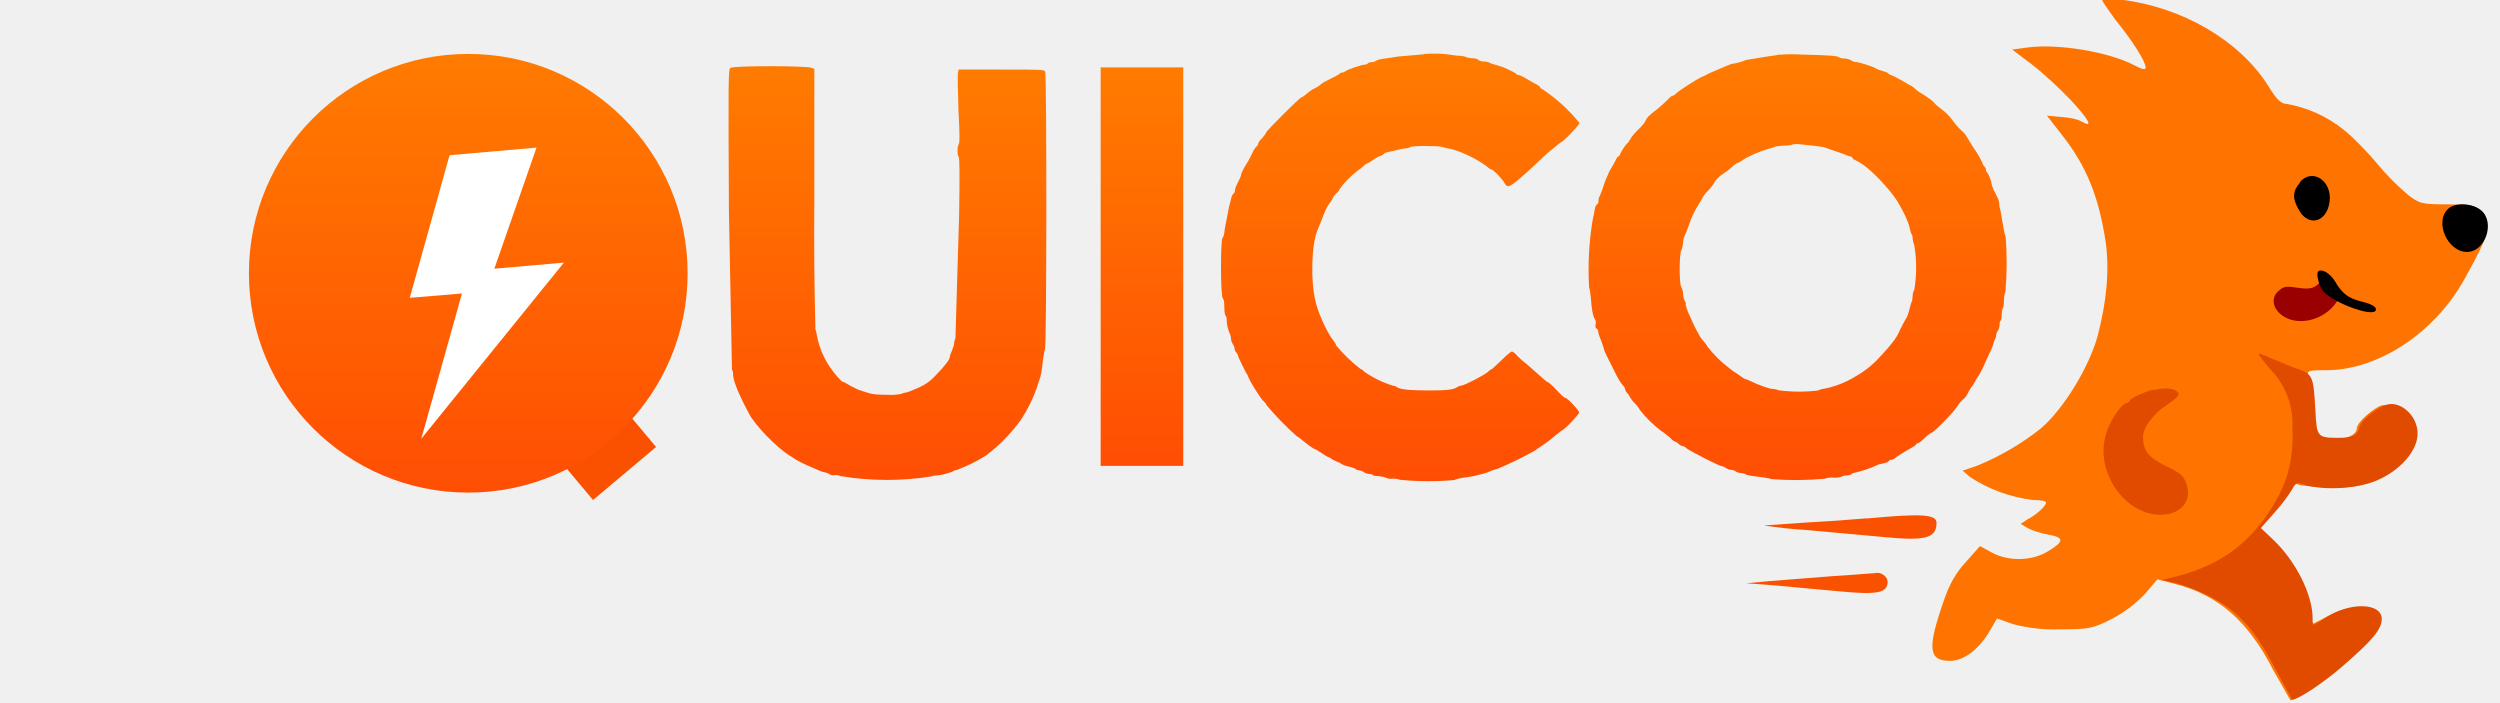
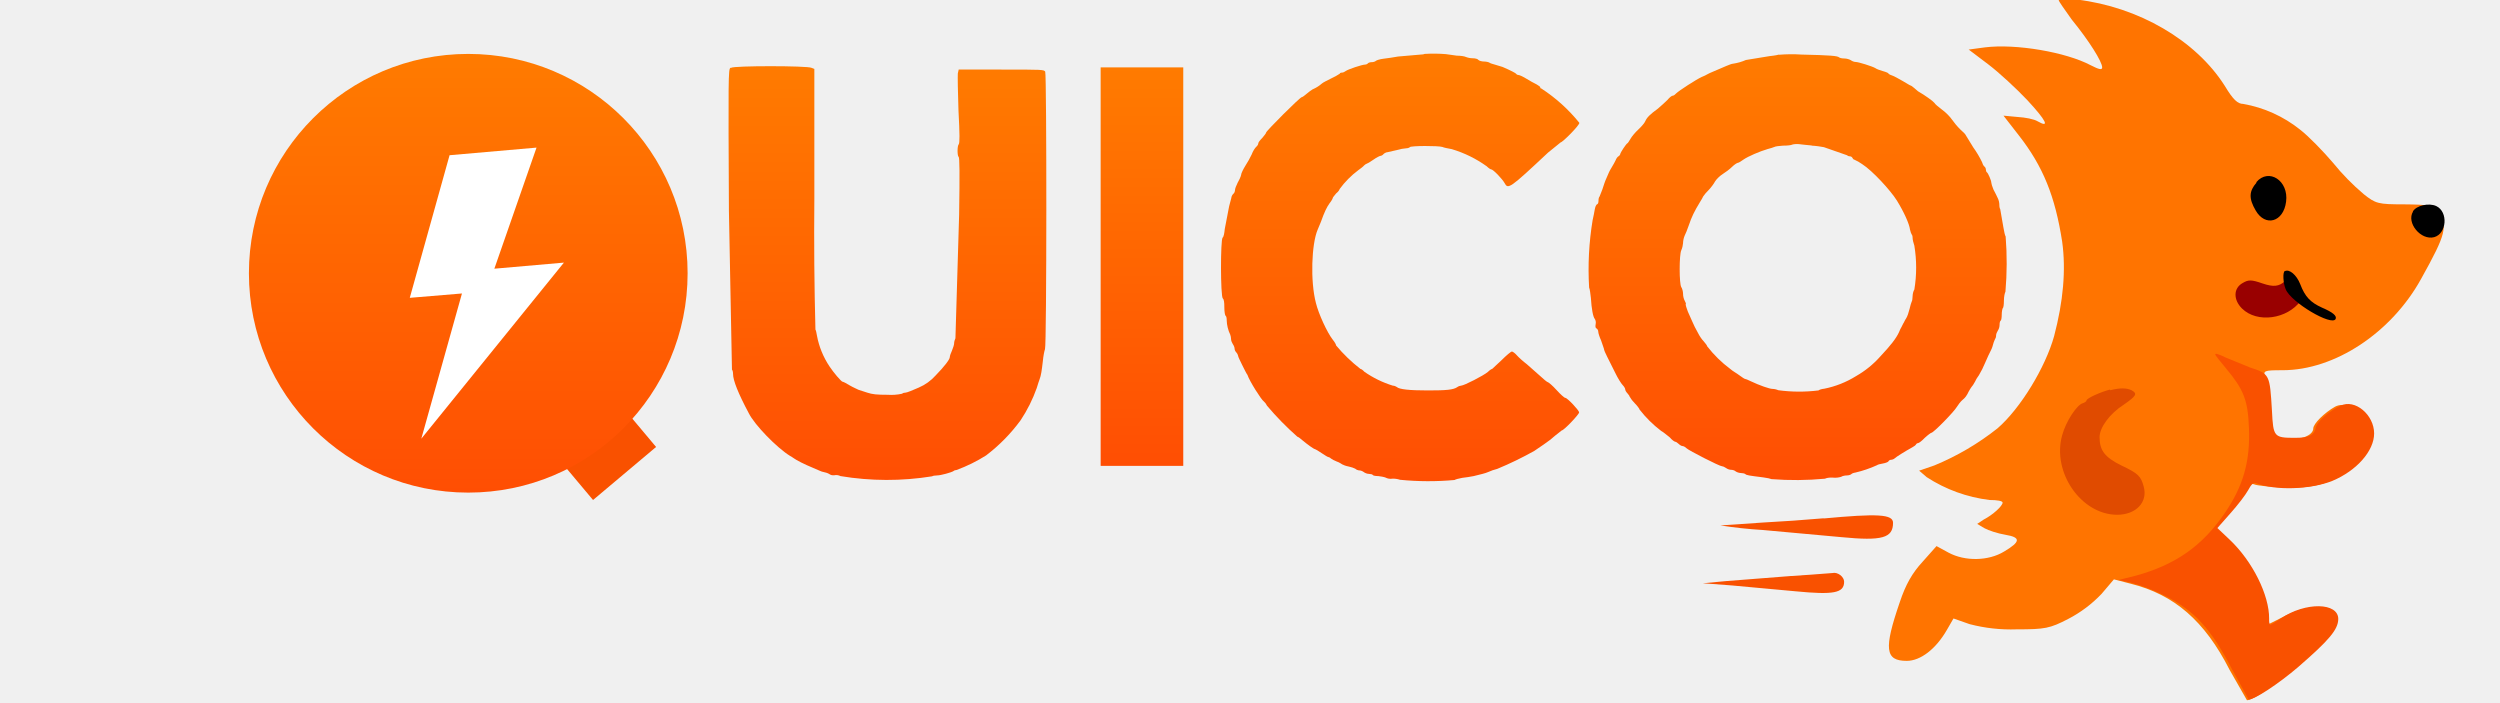
<svg xmlns="http://www.w3.org/2000/svg" width="1150" height="323" stroke="#000" stroke-linecap="round" stroke-linejoin="round" fill="#fff" fill-rule="evenodd">
  <defs>
    <linearGradient id="A" x1="50%" y1="0%" x2="50%" y2="100%">
      <stop offset="0%" stop-color="#ff7b00" />
      <stop offset="100%" stop-color="#ff4e03" />
    </linearGradient>
  </defs>
-   <g class="C" stroke="none">
+   <g stroke="none">
    <path fill="#f95100" d="M253.5 207l29-24.4 19.3 23-29 24.4z" />
    <g fill="url(#A)">
-       <g class="B" fill-rule="nonzero">
+       <g fill-rule="nonzero">
        <path d="M654.7 25l-11.6 1c-2 .4-5 .8-6.6 1-1.7.2-3.3.7-3.6 1-.4.4-1.3.6-2 .6-.7 0-1.6.3-1.7.6-.2.2-.7.5-1.2.5-1.4 0-8 2.2-9 3-.5.4-1.2.7-1.7.7s-1 .2-1 .5a27 27 0 0 1-3.8 2.1c-2 1-4 2-4.4 2.4a16 16 0 0 1-4.3 2.7c-.5.3-1.8 1.2-2.7 2s-2 1.6-2.3 1.6c-.8 0-16.4 15.6-16.4 16.3 0 .4-1 1.5-1.8 2.5-1 1-1.8 2-1.8 2.5s-.5 1.2-1 1.6c-.6.6-1.5 2-2 3.4a47 47 0 0 1-2.9 5.2c-1 1.6-2 3.6-2 4.3-.2 1-1 2.5-1.6 3.6-.6 1.2-1.2 2.7-1.2 3.3s-.3 1.4-.7 1.7-1 1.3-1 2l-1 3.8-2 10.4c-.2 2-.5 3.7-1 4-1 1-1 27 .1 28 .5.4.7 1.6.7 4.2 0 2 .3 3.6.6 3.8.3.1.5 1 .5 2.2 0 1.8.7 4.7 1.6 6.4.2.5.4 1.5.4 2.2 0 .6.4 1.6.8 2.2.4.5.8 1.5.8 2 0 .7.4 1.4.8 1.8s.7 1 .8 1.5c0 .5 1 2.4 2 4.5 1 2 2 4 2.3 4.3 1 3 6.5 11.6 7.5 12.2.3.2 1 1 1.5 2a137 137 0 0 0 14 14.3c.3 0 1.4.8 2.4 1.7 2.4 2 5.2 4 5.7 4 .2 0 1.5.8 3 1.8s2.8 1.8 3 1.8 1 .3 1.3.7c.5.4 1.7 1 2.7 1.4 1 .3 2 1 2.5 1.3.5.3 1.8.8 3 1 1 .2 2.5.7 3 1 .5.5 1.4.8 2 .8s1.5.4 2 .8c.5.4 1.6.8 2.4.8.7 0 1.5.2 1.7.5.1.3 1.3.5 2.5.5 1 .1 2.7.4 3.4.7.7.4 2 .7 3 .5.8-.1 2.5.1 3.6.5a132 132 0 0 0 25.1.1c.4-.3 2-.7 3.6-1a64 64 0 0 0 5.2-.8l4-1c.8-.2 2.2-.6 3-1 .8-.4 2.5-1 3.8-1.3a158 158 0 0 0 17.1-8.3l4.4-3a48 48 0 0 0 5.4-4.2l2.8-2.2c1 0 8-7.4 8-8.3S721 183 720 183c-.4 0-2.2-1.6-4-3.6s-3.7-3.6-4-3.6-2-1.4-3.7-3l-6-5.3c-1.6-1.2-3.6-3-4.5-4-.8-1-2-1.8-2.3-1.8-.5 0-2.6 1.8-4.8 4l-4.3 4c-.3 0-1.2.6-2 1.4-2 1.7-11 6.3-12.3 6.3-.4 0-1.3.3-1.8.7-1.8 1.2-4.8 1.5-13.5 1.5-8.5 0-13.2-.5-14.3-1.6-.4-.3-1.2-.6-1.8-.6a47 47 0 0 1-13.1-6.4c-.7-.8-1.5-1.3-1.8-1.3a72 72 0 0 1-11.2-10.8c0-.4-.6-1.5-1.5-2.6-2.6-3.3-6.6-12-7.8-17-2.6-10-2-27 .8-33.6l1.5-3.6c1.6-4.5 2.7-6.8 4-8.6 1-1.2 1.5-2.3 1.5-2.5s.7-1 1.5-2c1-.8 1.6-1.7 1.6-2a41 41 0 0 1 8.6-8.7c1-.7 2.3-1.7 2.7-2.2.4-.4 1-.8 1.2-.8.2 0 1.6-.8 3-1.8s3-1.8 3.3-1.8 1-.3 1.3-.7 1.3-1 2-1l4.4-1a20 20 0 0 1 4.3-.8c.6 0 1.4-.3 1.5-.5.4-.7 13.2-.7 15-.1.6.3 2.6.7 4.3 1a54 54 0 0 1 16.1 7.9c.8.8 1.7 1.4 2 1.4 1 0 5.3 4.6 6.2 6.3 1.6 3 2.3 2.6 20-14l5.8-4.7c1-.1 8.8-8 8.6-9a75 75 0 0 0-17.5-15.8c-.3 0-.5-.2-.5-.6 0-.2-.8-.8-1.7-1.3a60 60 0 0 1-4.5-2.5c-1.6-1-3.3-1.8-3.8-1.8-.4 0-1-.3-1-.5-.3-.4-2.6-1.6-6.3-3.2l-3.3-1c-1.3-.3-2.6-.8-2.8-1-.3-.2-1.4-.5-2.4-.5-1 0-2.2-.3-2.6-.7-.3-.5-1.5-.8-2.7-.8a9 9 0 0 1-3.1-.6c-.5-.3-2.5-.6-4.2-.6l-5-.7a69 69 0 0 0-9.8-.1z" />
        <path d="M818.5 25c-.2.2-2.2.6-4.4.8l-11 1.8a23 23 0 0 1-5.9 1.7c-.5 0-1.8.5-3 1-1.8.8-3.3 1.4-7 3-.4.1-1 .5-1.5.7a20 20 0 0 1-2.9 1.4c-2.6 1.2-10.5 6.3-11.8 7.6-.5.5-1 1-1.5 1s-1.5.8-2.5 2c-1 1-3 2.8-4.4 4-3.7 2.7-5 4-5.8 5.8-.3.8-1.8 2.5-3.2 3.8s-3 3.2-3.6 4.3c-.6 1-1.2 2-1.4 2-.6.3-3.3 4.4-3.3 5 0 .2-.3.7-.8 1s-1 1-1.3 1.8c-.5 1-.8 1.6-2 3.6-.4.6-.8 1.4-1 1.8l-1.3 3c-.5 1-1.3 3.4-1.8 5l-1.3 3.3c-.3.3-.5 1-.5 2s-.3 1.5-.7 1.6c-.4.2-.8 1.2-1 2.3s-.6 3.4-1 5a139 139 0 0 0-1.6 31c.3.6.6 2.7.8 4.7.3 5 1 8.8 1.8 9.7.4.6.6 1.5.4 2.4-.2 1.2-.1 1.7.4 2 .4.2.8.8.8 1.5 0 .6.6 2.5 1.3 4l1.3 3.8c0 .5.7 2.2 1.5 3.7l3.7 7.4c1.2 2.5 2.8 5 3.4 5.6.7.7 1.2 1.6 1.2 2 0 .5.5 1.3 1 1.8.5.6 1 1.2 1 1.5a14 14 0 0 0 2.3 3c1.3 1.3 2.3 2.7 2.3 3a54 54 0 0 0 9.9 9.8c1 .5 2.7 2 4 3 1 1.2 2.2 2 2.5 2 .4 0 1 .5 1.6 1 .5.5 1.3 1 1.8 1s1.3.5 1.8 1c1 1 15.2 8.3 16.4 8.3.4 0 1.2.4 1.8.8.5.4 1.5.8 2.2.8.8 0 1.8.3 2.3.8.6.4 1.7.7 2.4.7s1.6.2 2 .5c.4.5 1.8.7 8.2 1.5 1.7.2 3.4.6 3.8.8a144 144 0 0 0 24.6-.2c.5-.3 2-.6 3.5-.5 1.5.2 3.3-.1 4-.4.6-.4 1.8-.6 2.6-.6s1.7-.3 2-.6 1-.6 1.8-.7a53 53 0 0 0 10-3.4c.3-.3 1.6-.6 2.8-.8s2.4-.7 2.5-1c.2-.4.7-.7 1.2-.7s1.3-.3 1.7-.7c.6-.6 4.4-3 8-5 .8-.4 1.6-1 1.8-1.4s.7-.6 1-.6c.3 0 1.7-1 3-2.4 1.4-1.3 2.8-2.3 3-2.3 1 0 10.4-9.6 11.8-12 .6-1 1.7-2.4 2.4-3 1.3-1 2.2-2.2 3-4 .2-.4 1-1.8 2-3 .7-1.2 1.4-2.3 1.4-2.5 0-.1.6-1 1.3-2a44 44 0 0 0 2.9-5.8c1-2.3 2-4.5 2.3-5 .3-.5 1-2 1.3-3.3.3-1.3 1-2.6 1-2.7.2-.2.4-.8.4-1.5 0-.6.4-1.6.8-2.2a5 5 0 0 0 .8-2.6c0-1 .2-1.8.5-2 .3-.1.5-1.4.5-2.8s.3-2.7.5-3c.3-.1.5-1.7.5-3.5 0-1.7.4-3.5.7-4a154 154 0 0 0 .1-25.4c-.3-.4-.7-2.2-1-4l-1.5-8.6c-.2-.2-.4-1-.4-2s-.3-2.2-.7-3c-.5-1-1.3-2.8-2-4-.6-1.4-1-2.8-1-3.2 0-1-1.5-4.4-2-4.7-.3-.2-.5-.8-.5-1.3s-.3-1.2-.8-1.5c-.4-.4-.8-1.3-1-2a45 45 0 0 0-4-6.7l-3.5-5.7c0-.2-1-1.3-2.4-2.5a33 33 0 0 1-3.9-4.6c-.8-1.2-2.8-3.3-4.5-4.5-1.6-1.2-3.3-2.6-3.6-3.2-.6-.8-4.5-3.6-7.5-5.3l-2-1.7c-.7-.6-1.3-1-1.5-1s-1.8-1-3.5-2c-1.8-1-4-2.3-5-2.6s-1.7-.8-1.7-1c0-.1-1-.6-2.5-1s-3-1-3.5-1.4c-1.4-.8-7.7-2.8-9-2.8-.7 0-1.7-.4-2.2-.8-.6-.4-2-.8-3-.8s-2-.2-2.4-.5c-.7-.7-4-1-17.3-1.3a70 70 0 0 0-10.5.1zm15 42c2 .1 4.5.5 5.5.7l10.6 3.7c.2.2.7.5 1.3.5.5 0 1 .3 1.2.7s.5.8.8.8a21 21 0 0 1 3.7 2.1c4.7 3 13 12 16 16.8 3.2 5.2 5.7 10.7 6 13.3.2 1 .6 2 .8 2.3.2.1.4.8.4 1.6s.4 2.3.8 3.5a62 62 0 0 1 0 20.2c-.4.5-.8 2-.8 3 0 1-.2 2.3-.4 2.5-.2.4-.7 2-1 3.4-.4 1.6-1 3.5-1.6 4.4-.6.8-1 2-1.3 2.3l-.8 1.6c-.3.4-.8 1.5-1.2 2.5-1.3 2.8-3.8 6-8.5 11a44 44 0 0 1-11.2 9.1 44 44 0 0 1-14.6 5.8c-1.2.1-2.4.5-2.7.8a72 72 0 0 1-18.5-.1c-.6-.3-1.8-.6-2.6-.6-1.4 0-6-1.6-10.2-3.6-1.2-.6-2.2-1-2.5-1-.2 0-1.3-.7-2.5-1.6-1.3-1-3.2-2-4.3-3a55 55 0 0 1-10.6-10.4c0-.3-.8-1.4-1.6-2.3-1-1-2-2.6-2.6-3.8l-1.5-2.8-1.2-2.6-2-4.5c-.6-1.5-1-3-1-3.2.3-.3 0-1-.4-1.7s-.8-2-.8-3.3c0-1-.4-2.5-.8-3-1-1.5-1-15 0-17a10 10 0 0 0 .8-3.2c0-1 .3-2.5.7-3.4.4-.7 1.3-3 2-5 1.2-3.6 2.5-6.3 5-10.4.7-1 1.4-2.4 1.6-2.8a19 19 0 0 1 2.4-2.8c1-1 2.5-3 3-4 .6-1 2.2-2.6 3.5-3.4s3.3-2.3 4.4-3.4c1-1 2.3-1.8 2.6-1.8.4 0 1.5-.7 2.6-1.5 2.2-1.5 7.3-3.7 11-4.8 1.3-.3 2.7-.8 3.2-1 .5-.3 2.4-.5 4-.6 2 0 3.8-.2 4.3-.5.6-.2 2-.3 3-.2 1.2.2 3.8.4 5.7.6z" />
        <path d="M336 31.2c-1 .6-1 5-.7 65.8l1.4 73c.3.3.5 1.2.5 2 0 3 2.4 9 7.2 18 2.7 5.5 13 16 19 19.7.6.3 1.3.8 1.6 1 1.3 1 5.3 3 8.5 4.3l3.7 1.6c.3.2 1.3.5 2.3.7s2 .7 2.4 1c.4.3 1.3.4 2 .3.8-.2 2 0 2.7.4a130 130 0 0 0 42.2.1c.2-.2 1.2-.4 2.2-.4 1.8 0 6.7-1.4 7.6-2 .3-.3 1-.5 1.4-.5a72 72 0 0 0 13.6-6.7 79 79 0 0 0 15.9-16.2 68 68 0 0 0 7.4-14.8c.5-1.6 1-3.3 1.3-4 .7-1.8 1-4 1.5-8.3.2-2.3.7-4.8 1-5.6.8-2 .8-126 .1-127.6-.5-1-1.3-1-20.2-1h-19.6l-.4 1.8c-.1 1 0 8.6.3 17 .6 11.2.6 15 .1 15.6-.7.7-.7 5.4 0 5.8.4.3.5 7.5.2 26.6l-1.7 56.8c-.3.6-.6 1.6-.6 2.3s-.5 2.2-1 3.4c-.5 1-1 2.5-1 3 0 1-2.4 4.2-6.5 8.4a22 22 0 0 1-7.8 5.6c-2.7 1.2-5.4 2.3-6 2.3s-1.4.2-1.6.5a23 23 0 0 1-6.7.5c-5 0-7-.2-9.4-1l-4-1.3c-.5-.3-2.3-1-4-2-1.6-1-3-1.7-3.3-1.7-.6 0-4.3-4.4-6-7a38 38 0 0 1-5.8-14.2c-.2-1.3-.5-2.6-.7-2.8a1676 1676 0 0 1-.5-60.1V31.7l-1.3-.5c-2-1-36-1-37 0z" />
      </g>
      <circle cx="215.4" cy="125.7" r="100.9" />
      <path d="M506.3 31h38v183.3h-38z" />
    </g>
-     <g class="B" fill-rule="nonzero">
+     <g fill-rule="nonzero">
      <path d="M188.5 137l18.3-65.6 40-3.5-19.4 55.7 32-2.8-65.6 81 18.7-66.8z" />
-       <path d="M967 0c0 .7 3 4.7 6 9 8 9.8 14 19.4 14 22 0 1.3-1.4 1-5.3-1-11.3-6-34.4-10-48.7-8.2l-7.4 1 9 6.8c5 3.8 13 11.2 18 16.5 8.7 9.4 10.5 13 4.7 9.7-1.6-1-5.7-1.8-9.3-2l-6.4-.6 7 9c11.3 14.4 16.8 28.3 20 49 1.8 13 .5 27.4-3.7 43.4-4 14.4-15.5 33.3-26 42.4a121 121 0 0 1-29.1 17.1l-7 2.4 3.5 3a68 68 0 0 0 28.9 10.5c3.4 0 6 .4 6 1.2 0 1.5-4.4 5.6-8.7 7.8l-3 2 3.4 2c1.8 1 6 2.4 9.6 3 7.2 1.2 7 3.2-.6 7.7-7.2 4.4-18 4.6-25.6.5l-5.5-3-6.4 7.2c-4.8 5.2-7.8 10.5-10.5 18.6-7.4 21.5-6.8 27 3.2 27 6.3 0 13.4-5.4 18.5-14.3l3-5.2 7.4 2.6a75 75 0 0 0 21.7 2.4c13 0 15.2-.4 23.7-4.8a58 58 0 0 0 15.3-11.5l5.7-6.7 7.7 2c20 5 34 17 45.5 39.6l8 14c4.4 0 25.2-16.5 34.4-27.2 11-13 1.3-20.3-16-12l-8 4c-.6.1-1.4-2-2-5.3-2-12-8.7-24.5-17.8-33.3l-5-5 6-6.8 7.7-10.7c1.2-2.7 2.3-3.7 4-3 1.3.6 7.7 1.2 14.4 1.5 15.5.5 24.4-3 32.7-12.2 6.4-7.5 7.7-14 3.7-20-3.2-4.8-9.7-7.2-13.6-5-4.8 2.7-10 7.8-10 10 0 4.7-12.8 7-17.4 3-1.6-1.2-2.6-5-3-12.4-.4-6-1-12-1.7-14-1-3.2-.7-3.4 8-3.4 24 0 50-17.2 63.7-42 11.7-21 12.4-24.3 7.6-30.7-2.5-3.2-4-3.5-15.5-3.6-11.8 0-13-.3-18.5-4.7a108 108 0 0 1-14.1-14.4c-4.5-5.3-11.3-12.3-15.2-15.3a58 58 0 0 0-26.1-11.8c-2.6 0-4.7-2-8.5-8.3-13.3-21-39.7-36.3-68-39.7-4.6-.4-8.3-.4-8.3.2z" fill="#ff7400" />
+       <path d="M947 0c0 .7 3 4.7 6 9 8 9.8 14 19.4 14 22 0 1.3-1.4 1-5.3-1-11.3-6-34.4-10-48.7-8.2l-7.4 1 9 6.8c5 3.8 13 11.2 18 16.5 8.7 9.4 10.5 13 4.7 9.7-1.6-1-5.7-1.8-9.3-2l-6.4-.6 7 9c11.3 14.4 16.8 28.3 20 49 1.8 13 .5 27.4-3.7 43.4-4 14.4-15.5 33.3-26 42.4a121 121 0 0 1-29.1 17.1l-7 2.4 3.5 3a68 68 0 0 0 28.9 10.5c3.4 0 6 .4 6 1.2 0 1.5-4.4 5.6-8.7 7.8l-3 2 3.4 2c1.8 1 6 2.4 9.6 3 7.2 1.2 7 3.2-.6 7.7-7.2 4.4-18 4.6-25.6.5l-5.5-3-6.4 7.2c-4.8 5.2-7.8 10.5-10.5 18.6-7.4 21.5-6.8 27 3.2 27 6.3 0 13.4-5.4 18.5-14.3l3-5.2 7.4 2.6a75 75 0 0 0 21.7 2.4c13 0 15.2-.4 23.7-4.8a58 58 0 0 0 15.3-11.5l5.7-6.7 7.7 2c20 5 34 17 45.5 39.6l8 14c4.4 0 25.2-16.5 34.4-27.2 11-13 1.3-20.3-16-12l-8 4c-.6.1-1.4-2-2-5.3-2-12-8.7-24.5-17.8-33.3l-5-5 6-6.8 7.7-10.7c1.2-2.7 2.3-3.7 4-3 1.3.6 7.7 1.2 14.4 1.5 15.5.5 24.4-3 32.7-12.2 6.4-7.5 7.7-14 3.7-20-3.2-4.8-9.7-7.2-13.6-5-4.8 2.7-10 7.8-10 10 0 4.7-12.8 7-17.4 3-1.6-1.2-2.6-5-3-12.4-.4-6-1-12-1.7-14-1-3.2-.7-3.4 8-3.4 24 0 50-17.2 63.7-42 11.7-21 12.4-24.3 7.6-30.7-2.5-3.2-4-3.5-15.5-3.6-11.8 0-13-.3-18.5-4.7a108 108 0 0 1-14.1-14.4c-4.5-5.3-11.3-12.3-15.2-15.3a58 58 0 0 0-26.1-11.8c-2.6 0-4.7-2-8.5-8.3-13.3-21-39.7-36.3-68-39.7-4.6-.4-8.3-.4-8.3.2z" fill="#ff7400" />
    </g>
  </g>
-   <path d="M1039 163c0 .4 2.3 3.3 5 6.5a36 36 0 0 1 10.5 27c.7 15.7-2.6 27.2-11.3 39.8-10.3 15-22.6 23.5-40.7 28.5l-8 2 6 1.3a86 86 0 0 1 15.3 5.9c13.6 6.8 21.4 15.4 31 34l7.6 13.8c2.7 0 13.7-7.2 22.8-15 14.3-12.4 18.3-17.2 18.4-22 .1-7.7-15-8-26.3-.4-2.4 1.7-4.7 3-5 3s-.6-1.2-.5-2.8c.1-10.8-7.6-26.4-18.2-36.4l-5.6-5.3 6-6.8a77 77 0 0 0 8.2-10.7c1.3-2.5 2.4-3.5 3.4-3.2 9 3.6 25.3 3 35.3-1 11.2-4.7 19.2-13.8 19.2-21.8 0-8.6-8.8-16-15.4-12.8-5.3 2.4-10.8 7.3-11.4 10-.8 3.6-3 4.8-9.6 4.8-9.7 0-10-.4-10.6-12.4-1-16.8-1-17-10.2-20l-11-4.5c-2.6-1.3-4.7-2-4.7-1.7zm-48.4 16.2c-4 1-10.8 4-10.8 5 0 .4-.8 1-1.8 1.3-2.7.8-7.7 8.4-9.4 14.7-4.8 17 8.7 36.5 25.2 36.6 8.8 0 14.3-5.8 12.3-13-1.3-4.8-2.5-6-10.3-9.7-7.7-3.8-10-7-10-13 0-4.4 4.6-10.8 11.2-15 5.7-4 6.4-5 3.5-6.6-2.2-1-5-1.2-9.8 0z" fill="#e04b00" class="B C" fill-rule="nonzero" stroke="none" />
-   <g class="B C" fill-rule="nonzero" stroke="none">
-     <path d="M1058 84c-3.5 4-3.6 7.3-.4 12.8 4.4 7.7 12.8 5.4 14-4 1.3-9.7-8-15.7-13.7-9zm68 12.2c-6.2 6-.1 19.7 8.8 19.7 8.4 0 13-13.4 6.7-19-4-3.5-12.2-4-15.5-.7z" fill="#000" />
-     <path d="M859 238.4a861 861 0 0 1-28.6 2l-19 1.3a208 208 0 0 0 19.5 2.1l36.3 3.3c18.5 1.8 23.6.4 23.6-6.6 0-4-7.2-4.3-32-2zM843.4 265l-29.4 2.3-10.7 1 13.3 1L846 272c17.5 1.7 22.3.8 22.3-4.4 0-2.3-3-4.6-5.4-4a1109 1109 0 0 1-19.6 1.4z" fill="#f95100" />
+   <g fill="#e04b00" stroke="none" fill-rule="nonzero">
+     <path d="M1019 163c0 .4 2.3 3.3 5 6.5 8 9.6 10 14.4 10.5 27 .7 15.7-2.6 27.2-11.3 39.8-10.3 15-22.6 23.5-40.7 28.5l-8 2 6 1.3a86 86 0 0 1 15.3 5.9c13.6 6.8 21.4 15.4 31 34l7.6 13.8c2.7 0 13.7-7.2 22.8-15 14.3-12.4 18.3-17.2 18.4-22 .1-7.7-15-8-26.3-.4-2.4 1.7-4.7 3-5 3s-.6-1.2-.5-2.8c.1-10.8-7.6-26.4-18.2-36.4l-5.6-5.3 6-6.8c3.4-3.8 7-8.5 8.2-10.7 1.3-2.5 2.4-3.5 3.4-3.2 9 3.6 25.3 3 35.3-1 11.2-4.7 19.2-13.8 19.2-21.8 0-8.6-8.8-16-15.4-12.8-5.3 2.4-10.8 7.3-11.4 10-.8 3.6-3 4.8-9.6 4.8-9.7 0-10-.4-10.6-12.4-1-16.8-1-17-10.2-20l-11-4.5c-2.6-1.3-4.7-2-4.7-1.7z" fill="#f95100" />
+     <path d="M970.6 179.2c-4 1-10.8 4-10.8 5 0 .4-.8 1-1.8 1.3-2.7.8-7.7 8.4-9.4 14.7-4.8 17 8.7 36.5 25.2 36.6 8.8 0 14.3-5.8 12.3-13-1.3-4.8-2.5-6-10.3-9.7-7.7-3.8-10-7-10-13 0-4.4 4.6-10.8 11.2-15 5.7-4 6.4-5 3.5-6.6-2.2-1-5-1.2-9.8 0z" />
  </g>
-   <g transform="matrix(.98 -.17 .17 .98 1044.15 128.67)" class="C" stroke="none">
-     <path d="M22.6 5c2.3 4 4.7 7.2 7 8.7l.3.2c-6.2 8.4-20 10.4-27 3.5-4-4-4-9.3.3-11.7C6 4 7 4.2 12.5 6c5 1.7 7.5 1.4 10.2-1z" fill="#900" />
-     <path d="M22.6.2c-1 .4-.8 5.5.3 8.3 2.3 6 21.4 17.3 23 13.7.6-1.4-1.2-3-6.3-5.2-5.3-2.4-7.8-5-10-11-1.7-4.3-5-7-7-6z" fill="#000" class="B" fill-rule="nonzero" />
+   <g stroke="none">
+     <g fill-rule="nonzero">
+       <path d="M1038 84c-3.5 4-3.6 7.3-.4 12.8 4.4 7.7 12.8 5.4 14-4 1.3-9.7-8-15.7-13.7-9zm72 13.3c-3.2 5.2 3.6 13.4 9.7 11.8 5.8-1.6 6.6-11.6 1-14.3-3.4-1.6-9.2-.3-10.8 2.5z" fill="#000" />
+       <path d="M839 238.4a861 861 0 0 1-28.6 2l-19 1.3a208 208 0 0 0 19.5 2.1l36.3 3.3c18.5 1.8 23.6.4 23.6-6.6 0-4-7.2-4.3-32-2zM823.4 265l-29.4 2.3-10.7 1 13.3 1L826 272c17.5 1.7 22.3.8 22.3-4.4 0-2.3-3-4.6-5.4-4a1109 1109 0 0 1-19.6 1.4z" fill="#f95100" />
+     </g>
+     <path d="M1051 129.5c2.3 4 4.7 7.2 7 8.7l.3.2c-6.2 8.4-20 10.4-27 3.5-4-4-4-9.3.3-11.7 2.7-1.6 4-1.6 9.2.2 5 1.7 7.5 1.4 10.2-1z" fill="#900" />
+     <path d="M1051 124.7c-1 .4-.8 5.5.4 8.3 2.3 6 21.4 17.3 23 13.7.6-1.4-1.2-3-6.3-5.2-5.3-2.4-7.8-5-10-10.8-1.7-4.3-5-7-7-6z" fill-rule="nonzero" fill="#000" />
  </g>
</svg>
